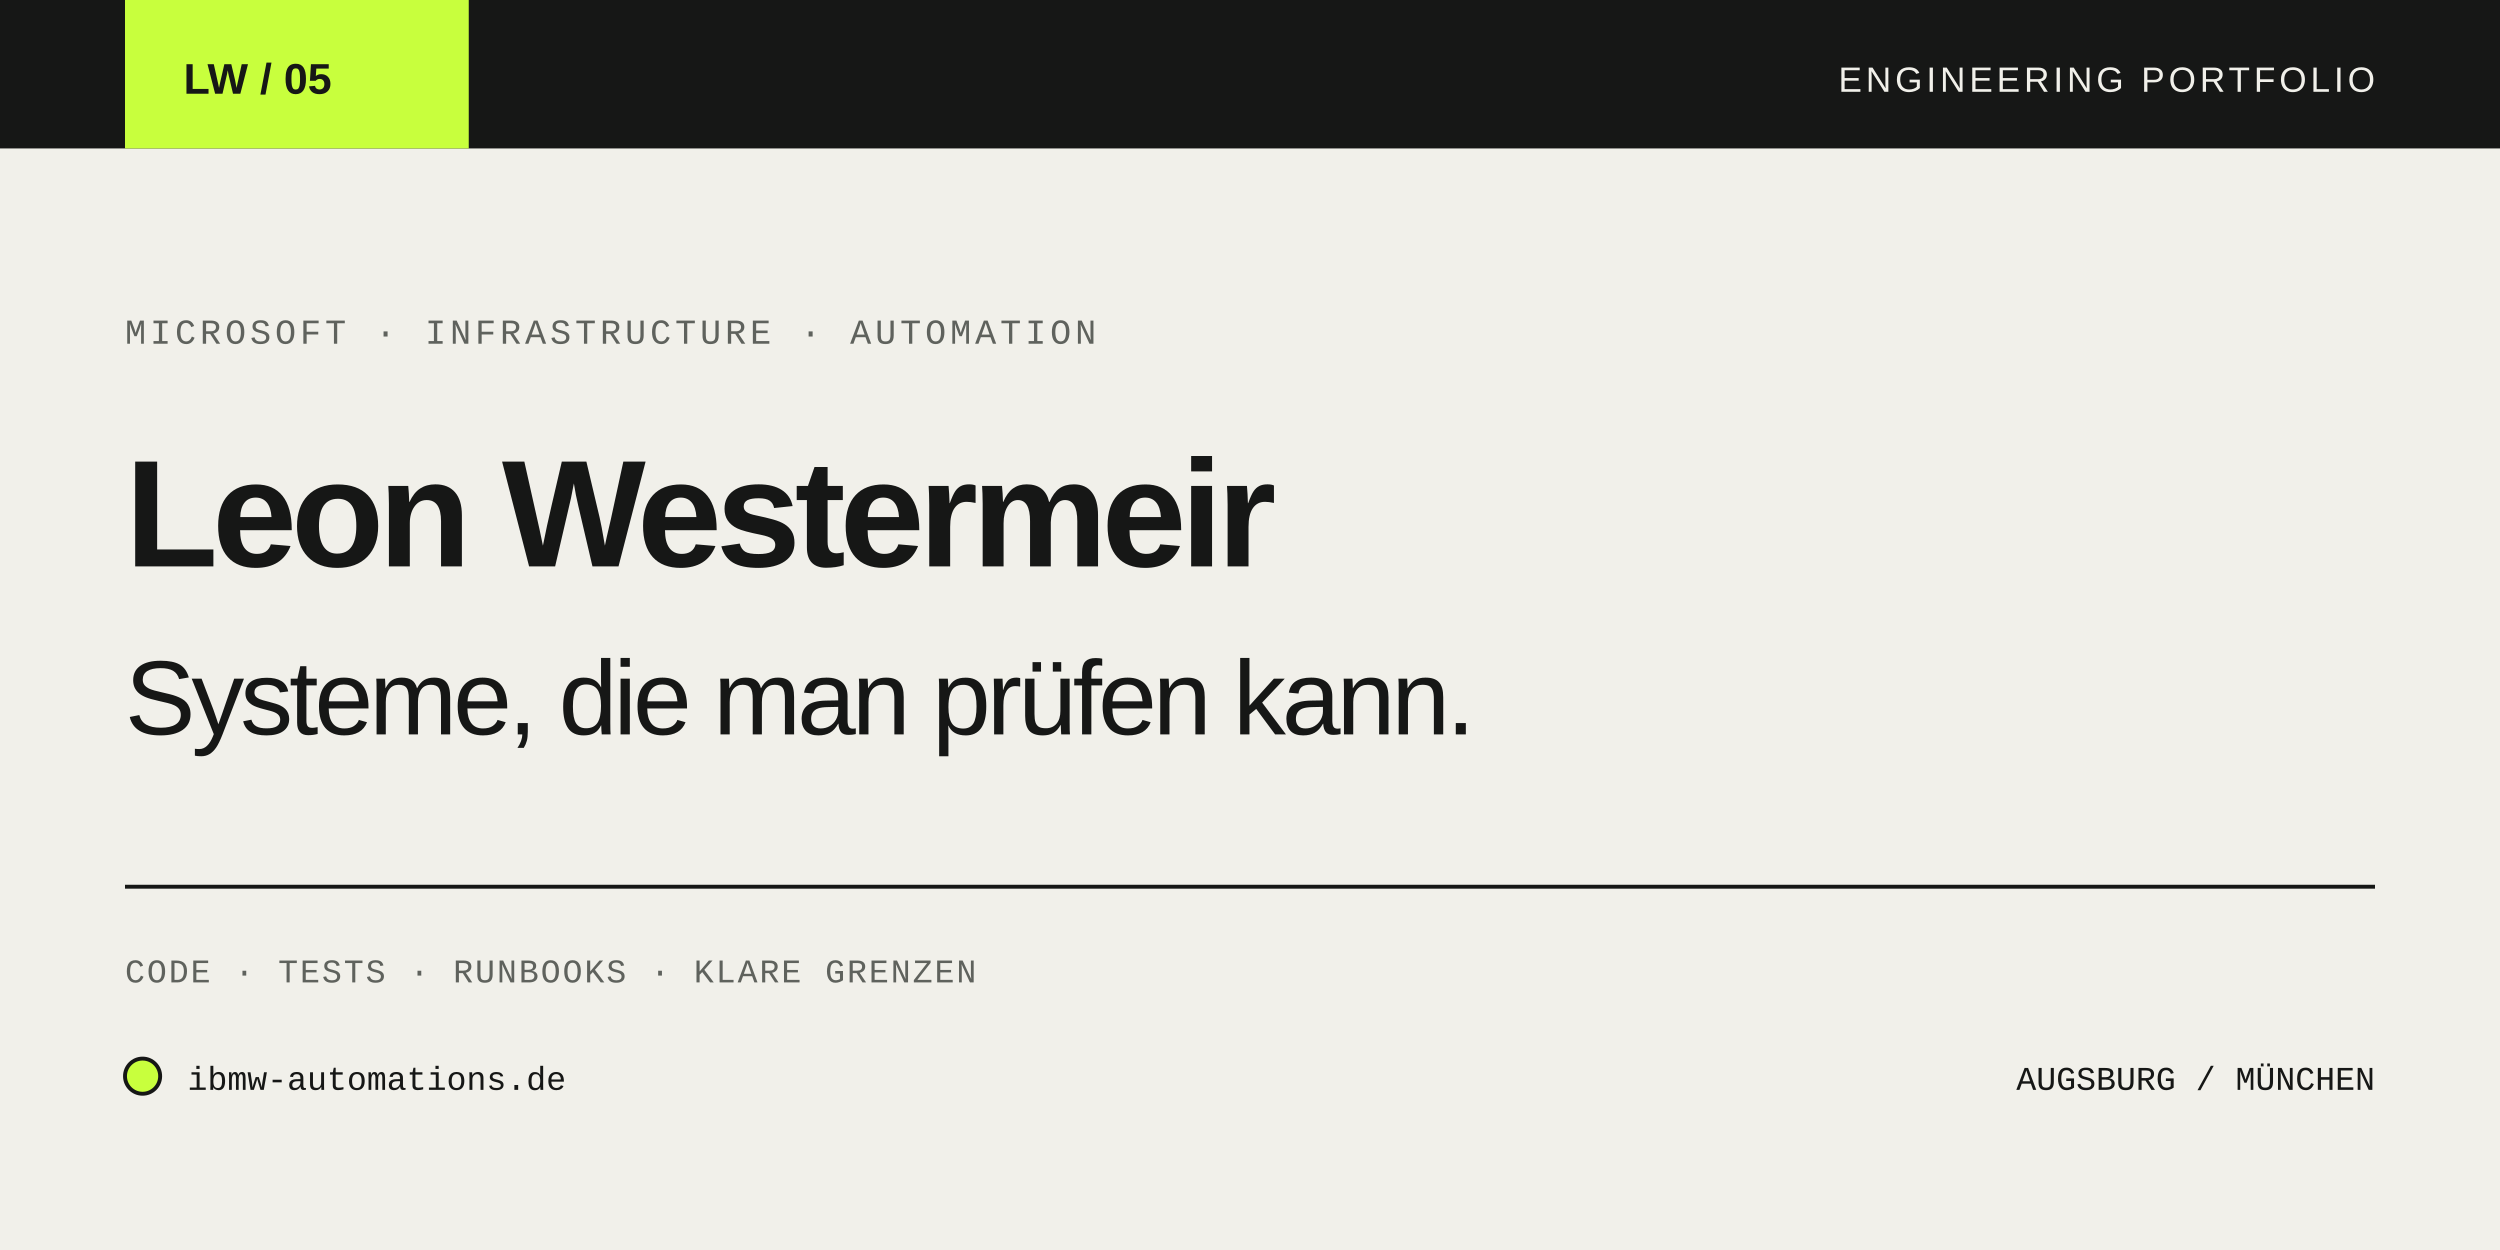
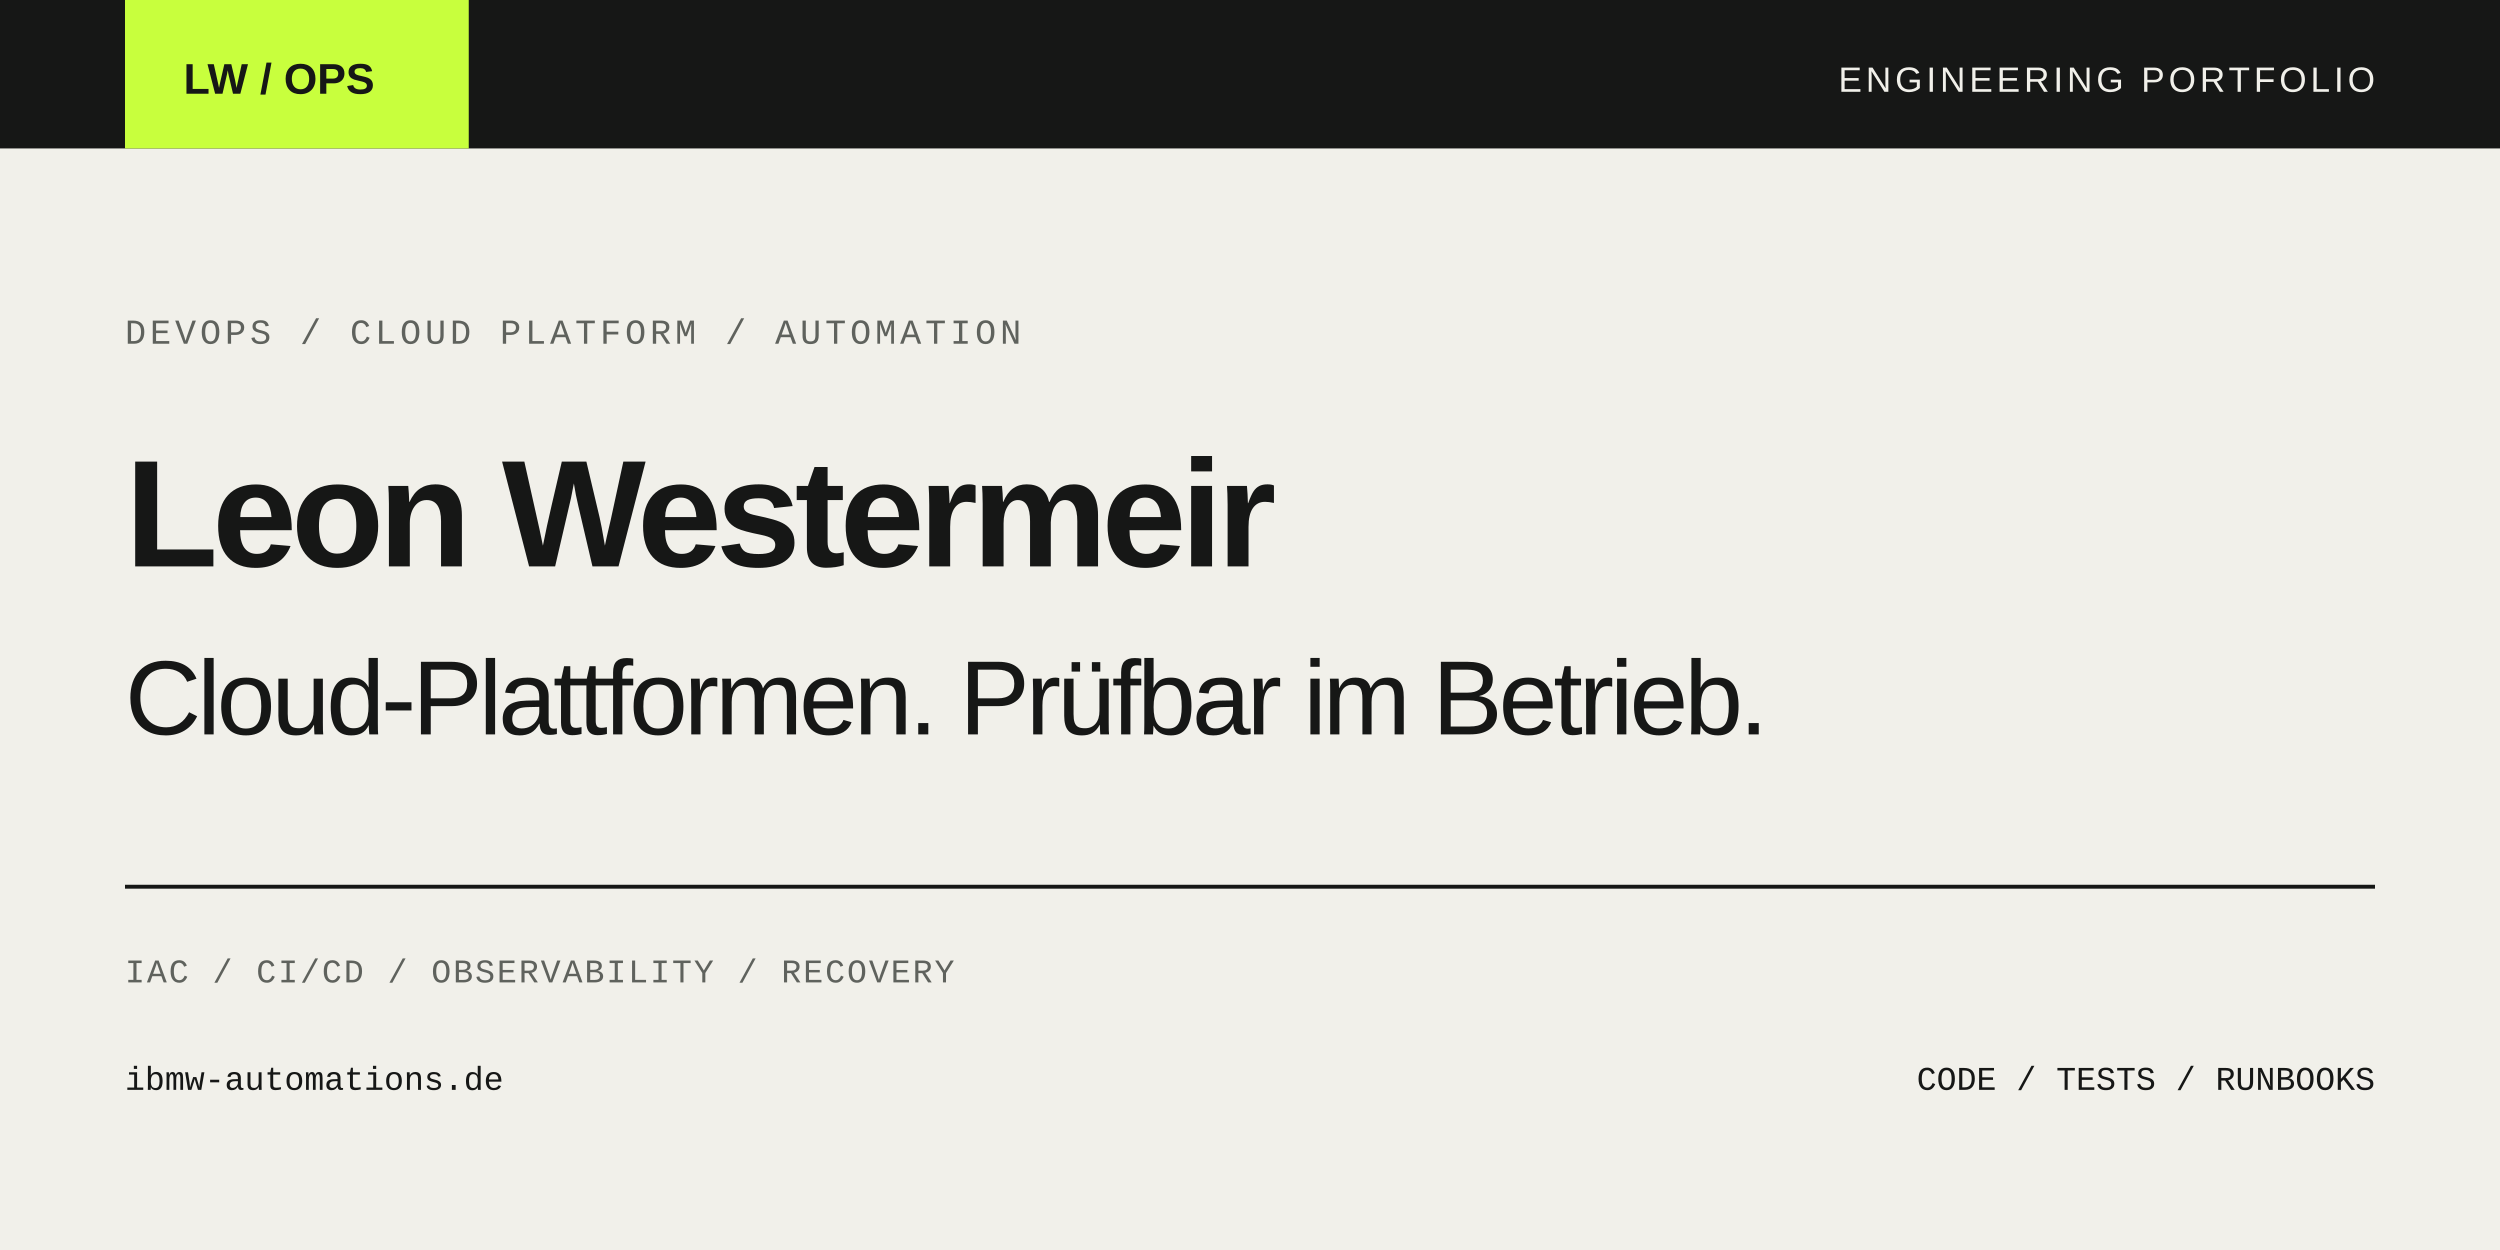
<svg xmlns="http://www.w3.org/2000/svg" width="1280" height="640" viewBox="0 0 1280 640" role="img" aria-labelledby="title desc">
  <rect width="1280" height="640" fill="#f1f0ea" />
  <rect x="0" y="0" width="1280" height="76" fill="#161716" />
  <rect x="64" y="0" width="176" height="76" fill="#c8ff3d" />
-   <text x="94" y="48" fill="#161716" font-family="Arial, Helvetica, sans-serif" font-size="22" font-weight="700">LW / 05</text>
+   <text x="94" y="48" fill="#161716" font-family="Arial, Helvetica, sans-serif" font-size="22" font-weight="700">LW / OPS</text>
  <text x="1216" y="47" text-anchor="end" fill="#f1f0ea" font-family="Arial, Helvetica, sans-serif" font-size="18" letter-spacing="2">ENGINEERING PORTFOLIO</text>
-   <text x="64" y="176" fill="#5f625d" font-family="Courier New, monospace" font-size="18" letter-spacing="2">MICROSOFT · INFRASTRUCTURE · AUTOMATION</text>
+   <text x="64" y="176" fill="#5f625d" font-family="Courier New, monospace" font-size="18" letter-spacing="2">DEVOPS / CLOUD PLATFORM / AUTOMATION</text>
  <text x="64" y="290" fill="#161716" font-family="Arial, Helvetica, sans-serif" font-size="78" font-weight="700" letter-spacing="-3">Leon Westermeir</text>
-   <text x="64" y="376" fill="#161716" font-family="Arial, Helvetica, sans-serif" font-size="54" font-weight="400" letter-spacing="-2">Systeme, die man prüfen kann.</text>
+   <text x="64" y="376" fill="#161716" font-family="Arial, Helvetica, sans-serif" font-size="54" font-weight="400" letter-spacing="-2">Cloud-Plattformen. Prüfbar im Betrieb.</text>
  <line x1="64" y1="454" x2="1216" y2="454" stroke="#161716" stroke-width="2" />
-   <text x="64" y="503" fill="#5f625d" font-family="Courier New, monospace" font-size="17" letter-spacing="1">CODE · TESTS · RUNBOOKS · KLARE GRENZEN</text>
-   <rect x="64" y="542" width="18" height="18" rx="9" fill="#c8ff3d" stroke="#161716" stroke-width="2" />
-   <text x="96" y="558" fill="#161716" font-family="Courier New, monospace" font-size="17">ibmw-automations.de</text>
-   <text x="1216" y="558" text-anchor="end" fill="#161716" font-family="Courier New, monospace" font-size="17">AUGSBURG / MÜNCHEN</text>
+   <text x="64" y="503" fill="#5f625d" font-family="Courier New, monospace" font-size="17" letter-spacing="1">IAC / CI/CD / OBSERVABILITY / RECOVERY</text>
+   <text x="64" y="558" fill="#161716" font-family="Courier New, monospace" font-size="17">ibmw-automations.de</text>
+   <text x="1216" y="558" text-anchor="end" fill="#161716" font-family="Courier New, monospace" font-size="17">CODE / TESTS / RUNBOOKS</text>
</svg>
